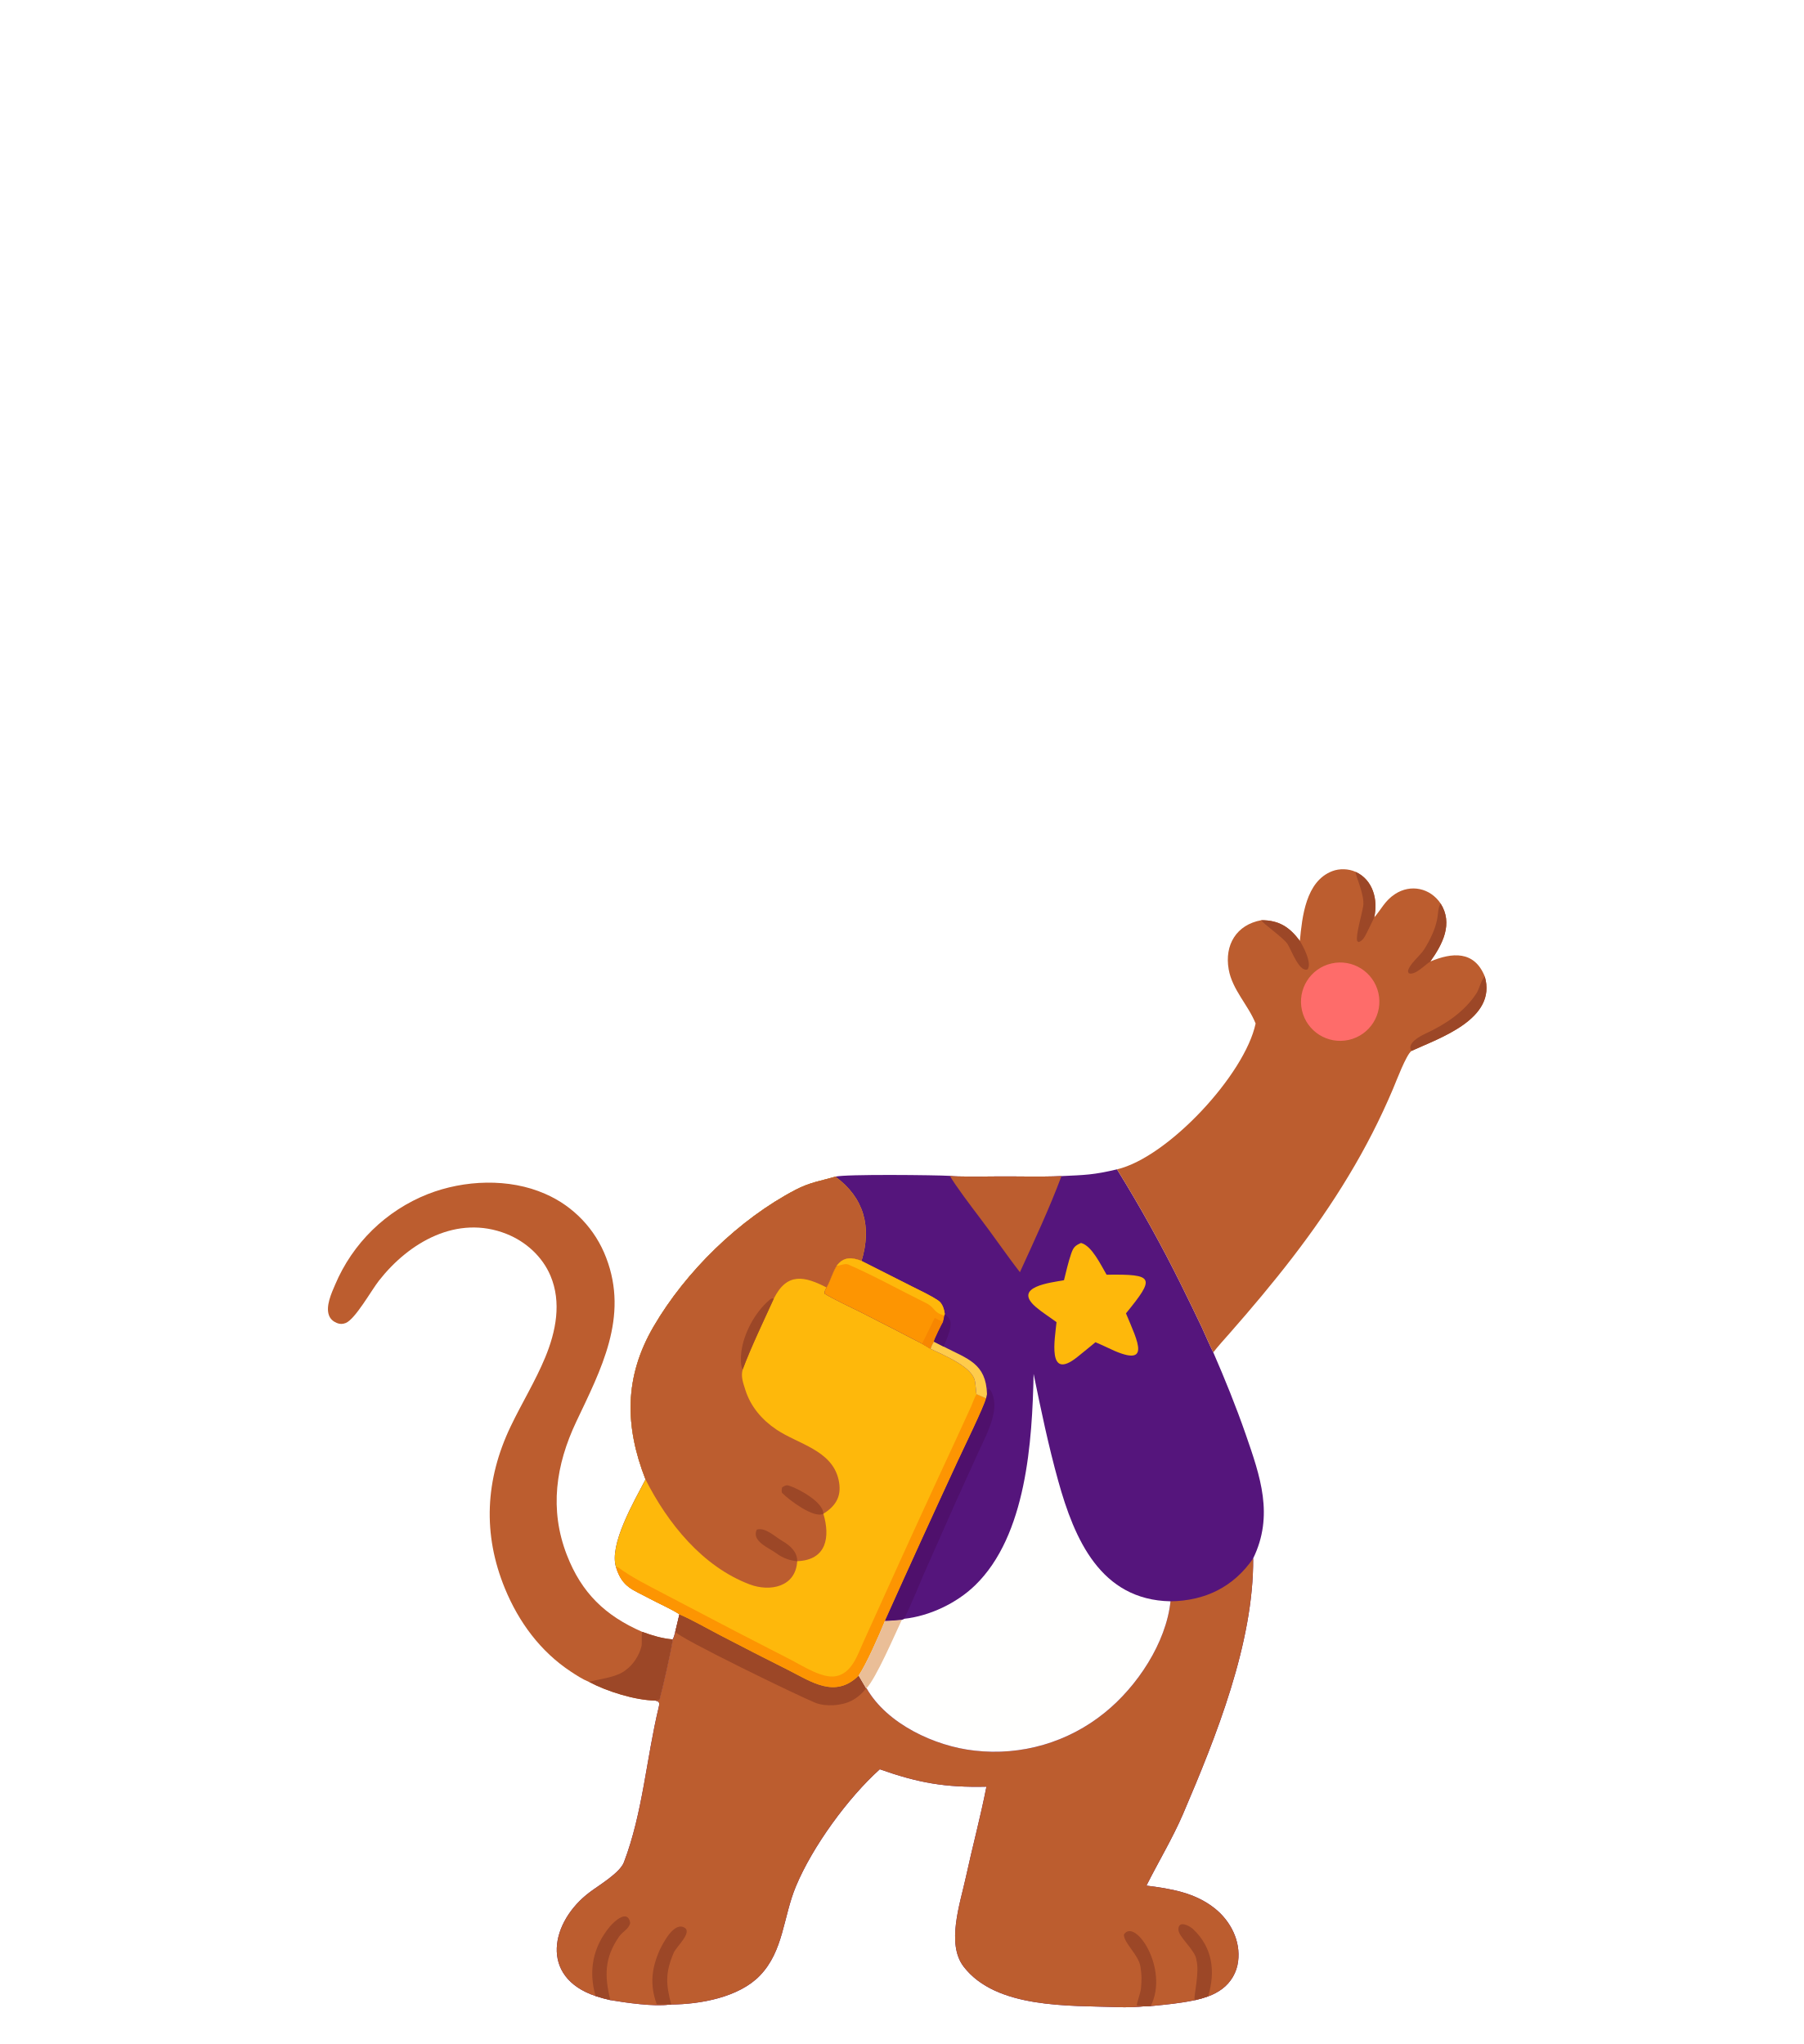
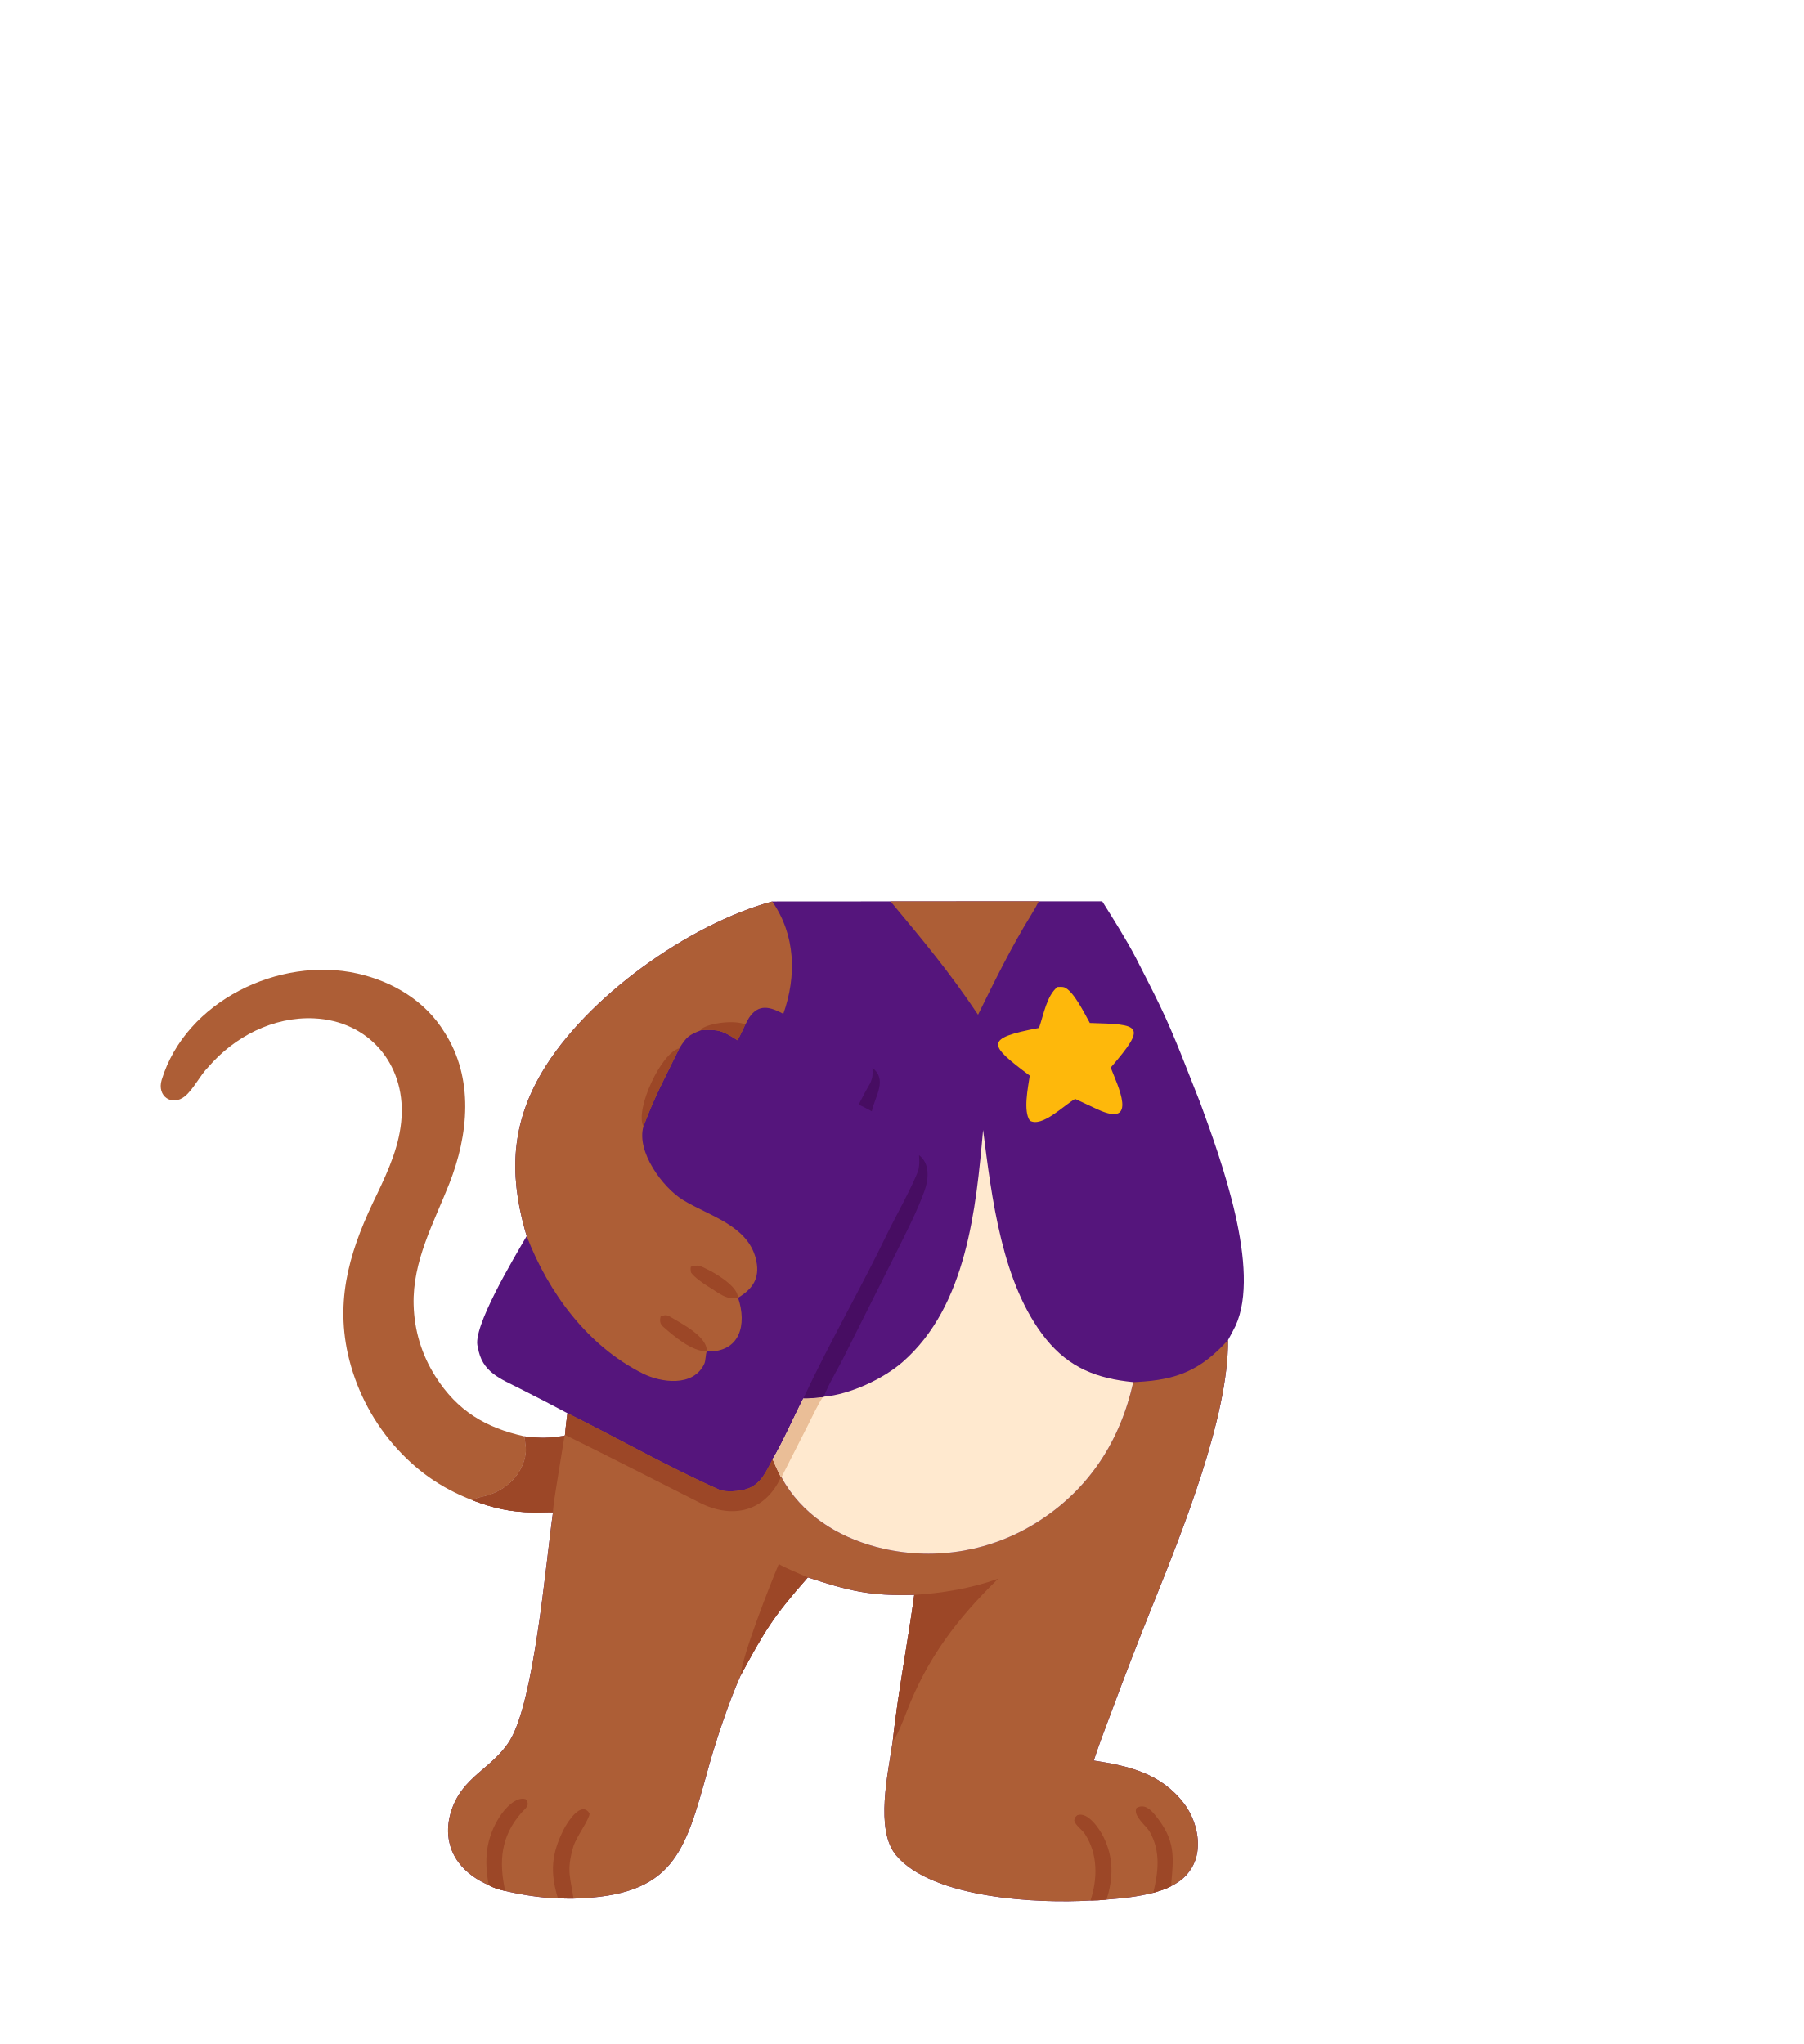
<svg xmlns="http://www.w3.org/2000/svg" width="1178" height="1335" viewBox="0 0 1178 1335" fill="none">
-   <path d="M693.142 768.135C708.46 767.426 713.954 767.401 729.4 763.736C744.617 788.296 758.65 813.568 771.452 839.466C775.938 848.535 780.361 857.642 784.708 866.78C787.075 871.85 789.795 878.457 792.274 883.275C799.861 900.728 807.158 918.711 813.396 936.689C823.012 964.389 831.932 989.792 818.311 1017.84C818.707 1073.04 794.073 1134.38 772.501 1184.8C765.83 1200.38 756.262 1216.31 748.627 1231.55C764.582 1233.59 780.334 1236.09 793.355 1246.53C803.609 1254.76 810.248 1267.77 808.481 1281.1C807.592 1288.25 803.823 1294.73 798.051 1299.04C795.534 1300.94 791.921 1302.89 788.928 1303.88C785.779 1304.96 783.82 1305.57 780.586 1306.31C770.086 1308.52 762.002 1309.2 751.39 1310.25L747.695 1310.33C743.064 1310.97 734.969 1311.12 729.807 1310.92C698.405 1309.8 650.473 1312.08 629.258 1284.49C617.776 1269.55 626.997 1243.09 630.611 1226.41C634.904 1206.61 640.24 1186.85 644.139 1166.94C617.081 1167.56 599.749 1164.46 574.487 1155.57C553.701 1174.3 530.578 1205.98 519.701 1232.1C511.358 1252.13 511.726 1274.21 496.218 1290.32C482.579 1304.49 457.381 1309.07 438.318 1309.21L437.028 1309.26C427.428 1310.75 408.165 1307.98 398.572 1306.33C395.051 1305.56 392.357 1304.75 388.904 1303.68C352.016 1291.29 359.482 1254.98 385.214 1235.76C391.484 1231.07 404.776 1223.21 407.412 1216.31C419.701 1184.16 422.096 1148.35 430.154 1114.96C430.916 1111.81 430.309 1111.32 427.878 1110.7C429.292 1110.53 429.712 1110.65 430.772 1109.73C431.969 1105.88 439.333 1073.86 439.225 1070.73C440.177 1069.28 440.467 1067.48 440.943 1065.73L443.658 1054.37C438.394 1050.85 430.078 1047.29 424.354 1044.18C413.204 1038.13 406.447 1036.93 402.338 1023.8C397.377 1009.07 414.224 980.327 421.51 966.247C407.956 931.539 407.501 899.454 426.845 866.315C447.774 830.461 482.649 796.339 519.564 777.056C528.761 772.252 536.01 771.26 545.508 768.523C551.489 766.763 611.652 767.453 620.292 767.995C624.813 768.67 642.117 768.459 647.605 768.379C662.312 768.161 678.579 768.794 693.142 768.135Z" fill="#55157C" />
-   <path d="M764.347 1045.86C786.914 1045.57 805.531 1036.48 818.311 1017.84C818.707 1073.04 794.073 1134.39 772.501 1184.8C765.83 1200.38 756.262 1216.31 748.627 1231.55C764.582 1233.59 780.334 1236.09 793.355 1246.53C803.609 1254.76 810.248 1267.77 808.481 1281.1C807.592 1288.25 803.823 1294.73 798.051 1299.04C795.534 1300.94 791.921 1302.89 788.928 1303.88C785.779 1304.96 783.82 1305.57 780.586 1306.31C770.086 1308.52 762.002 1309.2 751.39 1310.25L747.695 1310.33C743.064 1310.97 734.969 1311.12 729.807 1310.92C698.405 1309.8 650.473 1312.08 629.258 1284.49C617.776 1269.55 626.997 1243.09 630.611 1226.42C634.904 1206.61 640.24 1186.85 644.139 1166.94C617.081 1167.56 599.749 1164.46 574.487 1155.58C553.701 1174.3 530.578 1205.98 519.701 1232.1C511.358 1252.13 511.726 1274.21 496.218 1290.32C482.579 1304.49 457.381 1309.07 438.318 1309.22L437.028 1309.26C427.428 1310.75 408.165 1307.98 398.572 1306.33C395.051 1305.56 392.357 1304.76 388.904 1303.68C352.016 1291.29 359.482 1254.98 385.214 1235.76C391.484 1231.07 404.776 1223.21 407.412 1216.31C419.701 1184.16 422.096 1148.35 430.154 1114.96C430.916 1111.81 430.309 1111.32 427.878 1110.7C429.292 1110.53 429.712 1110.65 430.772 1109.73C431.969 1105.88 439.333 1073.86 439.225 1070.74C440.177 1069.28 440.467 1067.49 440.943 1065.73L443.658 1054.37L444.097 1054.56C451.033 1057.5 463.121 1064.28 470.118 1067.94C484.849 1075.63 499.644 1083.19 514.501 1090.63C530.019 1098.46 545.34 1109.52 560.707 1094.37L565.582 1102.63L565.871 1102.64C579.099 1125.97 610.629 1140.58 636.351 1143.37C666.914 1146.91 697.613 1137.95 721.471 1118.52C742.566 1101.49 761.455 1073.03 764.347 1045.86Z" fill="#BC5D2F" />
-   <path d="M443.658 1054.37L444.097 1054.56C451.033 1057.5 463.121 1064.28 470.118 1067.94C484.849 1075.63 499.644 1083.19 514.501 1090.63C530.02 1098.46 545.34 1109.52 560.707 1094.37L565.582 1102.63C563.088 1106.02 559.857 1108.79 556.132 1110.76C549.372 1114.24 539.019 1114.78 532.352 1112.12C522.405 1108.16 442.926 1069.66 440.943 1065.73L443.658 1054.37Z" fill="#9C4727" />
-   <path d="M388.904 1303.68C384.156 1287.17 387.137 1271.71 398.176 1258.37C401.064 1254.89 409.97 1246.64 411.523 1255.92C410.568 1260.05 406.644 1261.49 404.429 1264.63C394.537 1278.64 394.691 1290.76 398.572 1306.33C395.051 1305.56 392.357 1304.75 388.904 1303.68Z" fill="#9C4727" />
-   <path d="M428.864 1309.06C424.259 1296.54 425.395 1285.68 430.837 1273.48C433.164 1268.77 440.218 1254.89 447.071 1259.08C452.123 1262.16 441.588 1271.55 439.952 1275.37C434.353 1288.43 434.798 1295.92 438.318 1309.21L437.028 1309.26C434.19 1309.12 431.713 1309.02 428.864 1309.06Z" fill="#9C4727" />
-   <path d="M747.695 1310.33L742.379 1309.96C742.025 1308.6 744.809 1301.95 745.072 1298.51C745.527 1292.45 745.607 1290.49 744.713 1284.54C743.54 1276.69 733.817 1269.13 733.898 1263.52C741.11 1252.2 763.704 1286.02 751.39 1310.25L747.695 1310.33Z" fill="#9C4727" />
-   <path d="M780.586 1306.31L780.072 1305.96C779.413 1303.96 783.397 1287.98 781.282 1280.31C780.795 1273.78 769.39 1265.12 769.481 1260.08C769.594 1253.91 776.79 1257.83 779.028 1259.93C791.915 1272.03 793.741 1287.63 788.928 1303.88C785.78 1304.96 783.82 1305.57 780.586 1306.31Z" fill="#9C4727" />
-   <path d="M421.51 966.247C407.956 931.539 407.501 899.454 426.845 866.315C447.774 830.461 482.649 796.339 519.564 777.056C528.761 772.252 536.01 771.26 545.508 768.522C564.255 782.295 569.337 801.277 562.568 823.555C556.238 821.108 550.835 820.717 546.336 826.794C543.535 831.162 542.216 836.816 539.727 840.885C539.047 842.309 538.201 843.508 538.496 844.959C544.118 848.487 555.873 853.937 562.439 857.235C575.7 863.948 588.918 870.747 602.091 877.627L607.635 880.952C615.74 884.833 632.972 891.878 636.224 900.573C637.248 903.309 637.247 909.84 637.709 910.622L643.903 913.309C642.774 918.47 628.904 946.818 625.582 954.067C609.484 988.839 593.587 1023.7 577.892 1058.66C574.308 1067.5 565.776 1086.96 560.707 1094.37C545.34 1109.52 530.019 1098.46 514.501 1090.63C499.644 1083.19 484.849 1075.63 470.118 1067.94C463.121 1064.28 451.033 1057.49 444.097 1054.56L443.658 1054.37C438.394 1050.85 430.078 1047.29 424.354 1044.18C413.204 1038.13 406.447 1036.93 402.338 1023.8C397.377 1009.07 414.224 980.327 421.51 966.247Z" fill="#FEB80B" />
-   <path d="M421.511 966.247C407.956 931.539 407.502 899.454 426.845 866.315C447.774 830.461 482.649 796.339 519.565 777.056C528.761 772.252 536.01 771.26 545.508 768.522C564.255 782.295 569.337 801.277 562.568 823.555C556.238 821.108 550.835 820.717 546.336 826.794C543.536 831.162 542.216 836.816 539.727 840.885C525.582 833.625 513.948 830.707 505.31 848.144C498.809 862.449 490.372 879.95 484.982 894.448C483.654 898.94 485.278 903.287 486.63 907.527C490.049 918.609 497.527 927.347 507.07 933.739C521.236 943.226 543.189 947.145 547.564 966.364C549.882 976.552 546.321 983.266 537.661 988.678C542.169 1003.74 539.906 1018.95 520.564 1019.65C519.627 1036.65 502.668 1039.8 489.494 1034.8C458.699 1023.13 436.014 994.937 421.511 966.247Z" fill="#BC5D2F" />
-   <path d="M484.982 894.449C483.432 892.072 483.71 886.081 484.076 883.099C485.568 870.957 492.876 857.337 502.136 849.328C503.658 848.016 503.841 847.931 505.31 848.145C498.809 862.45 490.372 879.951 484.982 894.449Z" fill="#9C4727" />
-   <path d="M494.158 999.059C499.657 997.26 506.098 1003.7 510.944 1006.52C515.936 1009.43 520.692 1013.55 520.564 1019.65C515.991 1019.36 510.964 1017.5 507.336 1014.77C502.265 1010.96 490.553 1006.69 494.158 999.059Z" fill="#9C4727" />
-   <path d="M510.715 971.408C512.432 970.439 513.26 969.684 515.435 970.396C521.785 972.473 537.605 981.066 537.661 988.679C531.568 992.009 515.245 979.695 510.789 975.139C510.127 974.459 510.538 972.323 510.715 971.408Z" fill="#9C4727" />
-   <path d="M637.709 910.621L643.903 913.309C642.774 918.47 628.904 946.817 625.582 954.066C609.484 988.839 593.587 1023.7 577.892 1058.66C574.308 1067.49 565.776 1086.96 560.707 1094.37C545.34 1109.52 530.019 1098.46 514.501 1090.63C499.644 1083.19 484.849 1075.63 470.118 1067.94C463.121 1064.28 451.033 1057.49 444.097 1054.56L443.658 1054.37C438.394 1050.85 430.078 1047.28 424.354 1044.18C413.204 1038.12 406.447 1036.93 402.338 1023.8L403.414 1023.5C412.504 1030.28 422.609 1035.18 432.614 1040.49L480.254 1065.43L516.398 1084.05C524.433 1088.18 536.826 1096.36 545.763 1094.79C556.283 1092.95 560.054 1080.7 563.913 1072.16L575.879 1045.75C591.422 1011.28 607.171 976.894 623.127 942.604L634.136 918.593C635.116 916.419 636.462 912.291 637.709 910.621Z" fill="#FD9502" />
-   <path d="M590.339 1057.3C607.002 1055.49 624.616 1047.14 636.637 1035.51C670.361 1002.89 674.023 941.144 674.944 897.34C679.725 920.752 684.64 944.313 691.043 967.339C701.596 1005.26 718.633 1045 764.347 1045.86C761.456 1073.03 742.566 1101.49 721.471 1118.52C697.613 1137.95 666.914 1146.91 636.351 1143.37C610.629 1140.58 579.099 1125.97 565.871 1102.64L565.582 1102.63L560.707 1094.37C565.777 1086.96 574.308 1067.5 577.892 1058.66C581.36 1058.6 585.395 1058.19 588.905 1057.9L590.339 1057.3Z" fill="#FFFFFE" />
-   <path d="M577.892 1058.66C581.36 1058.6 585.395 1058.19 588.905 1057.9C583.956 1068.43 572.319 1095.57 565.871 1102.64L565.582 1102.63L560.707 1094.37C565.777 1086.96 574.308 1067.5 577.892 1058.66Z" fill="#EABE97" />
-   <path d="M620.292 767.995C624.813 768.67 642.117 768.459 647.605 768.378C662.313 768.161 678.579 768.794 693.142 768.135C685.298 789.193 675.356 810.411 666 830.911C657.036 819.373 648.219 806.355 639.257 794.637C635.083 789.179 623.215 773.429 620.292 767.995Z" fill="#BC5D2F" />
-   <path d="M546.336 826.793C550.835 820.717 556.238 821.108 562.568 823.554L595.111 840.001C600.909 842.929 607.244 845.826 612.648 849.407C615.47 851.281 616.513 855.088 616.977 858.294L616.735 859.215C616.467 860.538 616.197 862.058 615.86 863.343C614.712 865.361 610.247 874.238 609.823 876.251C608.726 878.178 608.35 878.863 607.635 880.951L602.091 877.627C588.918 870.747 575.7 863.948 562.439 857.234C555.873 853.937 544.118 848.487 538.496 844.958C538.201 843.508 539.047 842.308 539.727 840.884C542.216 836.815 543.535 831.162 546.336 826.793Z" fill="#FD9502" />
-   <path d="M546.336 826.793C550.835 820.717 556.238 821.108 562.568 823.554L595.111 840.001C600.909 842.929 607.244 845.826 612.648 849.407C615.47 851.281 616.513 855.088 616.977 858.294L616.735 859.215C609.114 857.256 610.921 854.103 604.667 851.035C587.766 842.742 571.196 833.4 553.942 825.91C551.829 824.995 548.758 826.536 546.336 826.793Z" fill="#FEB80B" />
-   <path d="M610.374 860.741C612.393 861.876 613.717 862.449 615.86 863.343C614.712 865.361 610.247 874.238 609.823 876.251C608.726 878.178 608.35 878.863 607.635 880.951L602.091 877.627C604.905 872.027 607.666 866.395 610.374 860.741Z" fill="#F78601" />
-   <path d="M644.506 910.557L644.987 907.549L645.755 907.019C647.343 907.939 648.255 911.028 648.715 912.736C651.673 923.743 643.279 938.777 638.759 948.74L623.504 982.334L603.459 1027.59C599.713 1036.2 594.595 1049.07 590.339 1057.3L588.905 1057.9C585.395 1058.19 581.36 1058.6 577.892 1058.66C593.587 1023.7 609.484 988.839 625.582 954.067C628.904 946.818 642.774 918.47 643.903 913.309L644.506 910.557Z" fill="#4F106C" />
-   <path d="M609.823 876.251L616.146 879.485C631.797 887.542 643.923 890.385 644.506 910.557L643.903 913.309L637.709 910.622C637.247 909.84 637.248 903.309 636.224 900.573C632.973 891.878 615.74 884.833 607.635 880.952C608.35 878.864 608.726 878.178 609.823 876.251Z" fill="#FECB4B" />
-   <path d="M616.977 858.295C619.989 860.849 621.235 862.476 620.601 866.829C620.013 870.871 617.745 875.668 616.146 879.485L609.823 876.251C610.247 874.238 614.712 865.362 615.86 863.343C616.197 862.059 616.467 860.538 616.735 859.216L616.977 858.295Z" fill="#4F106C" />
-   <path d="M705.896 811.817C713.006 813.633 718.842 826.21 722.601 832.549C753.778 832.126 754.447 834.262 735.258 857.797C742.941 876.422 752.985 894.823 722.67 879.934C720.373 878.81 717.696 877.707 715.346 876.647C711.373 879.897 707.427 883.168 703.417 886.364C683.483 902.27 688.907 874.211 689.903 863.541C685.684 860.415 680.255 856.983 676.346 853.6C660.959 840.285 686.278 837.764 694.775 836.141C696.167 830.6 697.629 824.133 699.481 818.79C700.948 814.555 702.073 813.533 705.896 811.817Z" fill="#FEB80B" />
-   <path d="M848.803 614.545C850.302 598.782 852.658 575.676 869.882 569C874.631 567.16 880.542 567.32 885.206 569.434C896.615 574.643 899.978 587.8 897.349 599.223C902.093 593.765 904.293 588.297 910.927 583.95C921.244 577.193 933.971 580.043 940.707 590.093C949.048 603.238 942.029 616.691 933.987 627.988C948.068 622.084 962.728 620.662 969.56 637.798C977.714 665.624 939.689 678.077 921.662 686.4C918.16 689.083 911.858 705.926 909.61 711.223C901.332 730.776 891.663 749.711 880.676 767.882C858.355 805.082 831.439 838.374 802.88 870.892C799.406 874.854 795.46 879.137 792.274 883.275C789.795 878.457 787.075 871.85 784.709 866.78C780.361 857.642 775.939 848.535 771.452 839.466C758.65 813.568 744.617 788.296 729.4 763.736C762.687 755.917 812.925 701.763 819.912 668.489C815.125 656.449 804.68 646.473 802.329 633.131C799.502 617.133 807.383 603.962 823.66 601.011C835.161 601.009 842.057 605.456 848.803 614.545Z" fill="#BC5D2F" />
-   <path d="M921.662 686.4C918.31 681.408 927.45 676.653 930.887 675.066C943.817 669.095 956.159 660.925 964.088 648.824C966.101 645.752 967.086 640.025 969.56 637.799C977.714 665.624 939.689 678.078 921.662 686.4Z" fill="#9C4727" />
-   <path d="M940.706 590.093C949.048 603.238 942.029 616.69 933.987 627.988C930.485 630.168 923.894 637.381 919.863 635.627L919.392 634.328C920.296 629.543 927.235 624.412 929.987 620.047C932.027 616.811 933.5 614.105 935.085 610.596C936.514 607.504 937.606 604.263 938.34 600.935C939.186 597.193 938.913 592.752 940.706 590.093Z" fill="#9C4727" />
-   <path d="M885.205 569.434C896.615 574.643 899.977 587.799 897.349 599.223C895.775 602.63 894.141 606.005 892.434 609.346C891.084 611.937 889.917 614.458 887.16 615.334L886.228 614.587C885.13 611.12 889.291 597.295 890.163 591.804C891.32 584.573 884.868 571.504 885.205 569.434Z" fill="#9C4727" />
-   <path d="M823.66 601.012C835.16 601.009 842.056 605.456 848.803 614.545C851.158 618.341 856.775 629.003 853.894 633.079C848.497 635.414 843.395 620.674 840.782 616.626C838.03 612.364 824.184 602.909 823.66 601.012Z" fill="#9C4727" />
-   <path d="M869.352 629.295C883.144 626.097 896.915 634.708 900.079 648.51C903.238 662.312 894.591 676.059 880.783 679.186C867.023 682.302 853.332 673.694 850.184 659.941C847.031 646.189 855.603 632.481 869.352 629.295Z" fill="#FE6C6A" />
-   <path d="M384.859 1098.62C384.729 1098.56 384.598 1098.52 384.469 1098.46C380.363 1096.76 376.446 1094.21 372.75 1091.77C352.877 1078.66 338.748 1059.42 329.762 1037.61C315.08 1001.98 316.84 966.445 333.409 931.742C340.666 916.543 349.578 902.12 356.028 886.541C363.016 869.661 366.822 850.666 359.457 833.229C354.143 820.648 343.313 810.881 330.701 805.889C298.488 793.138 267.08 811.357 247.417 836.479C242.433 842.85 231.994 861.593 225.733 864.104C223.747 864.901 221.872 864.901 219.902 864.066C217.596 863.092 215.777 861.561 214.858 859.184C212.534 853.188 216.446 844.59 218.829 839.081C230.235 812.023 252.053 790.692 279.363 779.897C303.073 770.598 332.489 769.329 356.046 779.763C374.422 787.733 388.786 802.807 395.86 821.547C410.683 860.313 392.412 894.486 376.271 928.616C362.951 956.787 358.626 985.863 370.148 1015.59C379.767 1040.42 395.17 1055.24 419.337 1065.8C425.883 1068.19 432.232 1070.14 439.225 1070.73C439.333 1073.86 431.969 1105.88 430.772 1109.73C429.713 1110.65 429.292 1110.53 427.878 1110.7C414.764 1110.5 396.386 1104.74 384.859 1098.62Z" fill="#BC5D2F" />
-   <path d="M419.337 1065.8C425.883 1068.19 432.232 1070.14 439.225 1070.73C439.333 1073.86 431.969 1105.88 430.772 1109.73C429.712 1110.65 429.292 1110.53 427.878 1110.7C414.764 1110.5 396.386 1104.74 384.859 1098.62C387.269 1097.05 402.158 1096.17 408.571 1090.78C413.504 1087.31 417.445 1081.09 418.878 1075.24C419.377 1073.21 418.712 1068.87 419.337 1065.8Z" fill="#9C4727" />
+   <path d="M678.325 588.671L719.766 588.692C727.1 600.379 735.282 613.286 741.664 625.498C746.964 635.968 752.284 646.142 757.382 656.725C767.493 677.728 775.166 698.822 783.758 720.34C797.259 757.222 823.609 829.291 806.803 865.945C805.818 868.083 803.126 873.004 801.874 875.273C802.318 925.094 771.821 1000.66 753.255 1046.9C743.594 1070.88 734.271 1095.01 725.288 1119.25C721.624 1129.22 717.426 1139.83 714.232 1149.88C737.055 1153.41 758.079 1158.14 773.177 1177.97C779.723 1186.56 783.517 1198.87 781.835 1209.69C780.72 1217.16 776.672 1223.89 770.589 1228.36C768.718 1229.73 766.724 1230.93 764.644 1231.96C760.98 1234.01 757.095 1235.01 753.079 1236.25C741.749 1238.98 734.226 1239.71 722.544 1240.66C718.665 1241.11 716.018 1241.19 712.107 1241.25C678.246 1243.38 608.787 1240.05 585.168 1211.76C571.175 1194.99 580.043 1157.6 582.969 1137.06C586.291 1106.31 592.799 1072.63 597.014 1041.65C568.016 1042.51 554.173 1038.99 527.5 1030.24C504.841 1055.95 499.426 1064.98 483.498 1094.56C475.904 1111.58 467.319 1137.36 462.344 1155.38C447.13 1210.45 439.955 1238.27 374.494 1240.03C371.208 1240.11 367.618 1239.93 364.31 1239.84C353.781 1239.69 340.113 1237.44 329.882 1235.03C326.241 1234.26 322.346 1233.12 319.14 1231.23C311.581 1227.98 304.619 1223.23 299.612 1216.63C292.308 1207 290.949 1195.09 294.404 1183.66C301.548 1160.02 321.639 1155.28 332.997 1136.66C348.867 1110.64 356.337 1021.63 361.098 987.744C358.558 987.548 351.983 987.933 348.64 987.861C332.952 987.496 322.957 985.267 308.577 979.896C310.553 978.527 313.761 977.855 316.134 977.308C328.301 974.498 339.049 965.627 342.502 953.404C344.093 947.772 343.289 943.835 342.49 938.131C354.356 939.585 356.986 939.35 368.893 937.779C369.298 932.63 369.862 928.119 370.55 923.008C360.405 917.611 350.2 912.324 339.94 907.155C326.753 900.389 314.596 896.419 312.037 879.823C307.666 867.848 336.482 820.172 343.901 807.33C343.426 805.687 342.962 804.038 342.508 802.389C332.392 765.553 334.233 733.527 354.026 700.1C382.963 651.235 449.999 603.447 504.276 588.772L581.515 588.722L678.325 588.671Z" fill="#55157C" />
+   <path d="M801.874 875.272C802.318 925.094 771.821 1000.66 753.255 1046.9C743.594 1070.88 734.271 1095.01 725.288 1119.25C721.624 1129.22 717.426 1139.83 714.232 1149.88C737.055 1153.41 758.079 1158.14 773.177 1177.97C779.723 1186.56 783.517 1198.87 781.835 1209.69C780.72 1217.16 776.672 1223.88 770.589 1228.36C768.718 1229.73 766.724 1230.93 764.644 1231.95C760.98 1234.01 757.095 1235.01 753.079 1236.25C741.749 1238.98 734.226 1239.71 722.544 1240.66C718.665 1241.11 716.018 1241.19 712.107 1241.25C678.246 1243.38 608.787 1240.05 585.168 1211.76C571.175 1194.99 580.043 1157.6 582.969 1137.06C586.291 1106.31 592.799 1072.63 597.014 1041.65C568.016 1042.51 554.173 1038.99 527.5 1030.24C504.841 1055.95 499.426 1064.98 483.498 1094.56C475.904 1111.58 467.319 1137.36 462.344 1155.37C447.13 1210.45 439.955 1238.27 374.494 1240.03C371.208 1240.11 367.618 1239.93 364.31 1239.84C353.781 1239.69 340.113 1237.44 329.882 1235.03C326.241 1234.26 322.346 1233.12 319.14 1231.23C311.581 1227.98 304.619 1223.23 299.612 1216.63C292.308 1207 290.949 1195.09 294.404 1183.66C301.548 1160.02 321.639 1155.28 332.997 1136.66C348.867 1110.64 356.337 1021.63 361.098 987.744C358.558 987.548 351.983 987.933 348.64 987.861C332.952 987.496 322.957 985.267 308.577 979.895C310.553 978.526 313.761 977.855 316.134 977.307C328.301 974.498 339.049 965.626 342.502 953.404C344.093 947.772 343.289 943.835 342.49 938.131C354.356 939.585 356.986 939.35 368.893 937.779C369.298 932.629 369.862 928.118 370.55 923.008C403.182 939.167 436.499 958.28 469.852 973.031C473.918 974.83 483.199 973.963 487.292 972.608C496.881 969.648 500.133 961.311 504.531 953.032C506.331 957.263 507.785 960.692 509.959 964.727L510.313 964.785C511.109 966.337 511.968 967.856 512.889 969.335C527.148 992.124 551.184 1005.7 576.947 1011.5C611.653 1019.35 648.055 1012.94 677.992 993.715C711.35 972.471 731.599 940.771 740.015 902.709C740.836 902.683 741.658 902.644 742.479 902.598C768.731 901.255 784.123 894.867 801.874 875.272Z" fill="#AD5E36" />
+   <path d="M370.55 923.008C403.182 939.167 436.499 958.28 469.852 973.031C473.918 974.83 483.199 973.963 487.292 972.608C496.881 969.648 500.133 961.311 504.531 953.032C506.331 957.263 507.785 960.692 509.959 964.727C499.684 987.339 478.413 992.32 456.996 981.518C427.57 966.682 398.324 951.566 368.733 937.049L363.59 968.944C362.905 973.259 361.159 983.656 361.098 987.744C358.558 987.548 351.983 987.933 348.64 987.861C332.952 987.496 322.957 985.267 308.577 979.895C310.553 978.526 313.76 977.855 316.134 977.307C328.301 974.498 339.049 965.626 342.502 953.404C344.093 947.772 343.289 943.835 342.489 938.131C354.356 939.585 356.986 939.35 368.892 937.779C369.298 932.629 369.862 928.118 370.55 923.008Z" fill="#9C4727" />
+   <path d="M597.014 1041.65C614.838 1040.65 635.069 1037.26 651.864 1031.03C625.123 1057.11 605.6 1082.71 592.035 1117.96C590.511 1121.93 585.766 1134.46 582.969 1137.06C586.291 1106.31 592.799 1072.63 597.014 1041.65Z" fill="#9C4727" />
+   <path d="M508.532 1021.53C513.084 1024.21 522.272 1027.96 527.499 1030.24C504.841 1055.95 499.426 1064.98 483.498 1094.56C484.912 1080.54 502.577 1035.8 508.532 1021.53Z" fill="#9C4727" />
+   <path d="M364.31 1239.84C359.139 1222.76 360.007 1210.98 368.106 1194.82C370.395 1190.25 379.638 1175.6 384.971 1184.47C384.886 1188.34 376.231 1199.86 374.414 1205.99C369.659 1222.01 372.588 1226.45 374.494 1240.03C371.208 1240.11 367.618 1239.93 364.31 1239.84Z" fill="#9C4727" />
+   <path d="M319.14 1231.23C316.068 1214.9 317.185 1200.57 326.395 1186.33C329.529 1181.49 336.827 1173.14 343.226 1175.09C346.627 1179.13 343 1181.08 340.559 1183.86C326.886 1199.49 325.719 1215.96 329.882 1235.03C326.241 1234.26 322.346 1233.12 319.14 1231.23Z" fill="#9C4727" />
+   <path d="M712.107 1241.25C716.722 1227.09 717.048 1211.11 708.462 1197.85C706.533 1194.86 702.204 1192.26 701.48 1188.97C702.074 1186.44 701.513 1187.57 703.436 1185.58C710.223 1182.96 717.941 1194.43 720.529 1199.67C727.166 1213.1 727.146 1226.57 722.544 1240.66C718.665 1241.11 716.018 1241.19 712.107 1241.25Z" fill="#9C4727" />
+   <path d="M753.079 1236.25C756.378 1222.71 758.014 1209.21 750.811 1196.49C748.359 1192.17 739.604 1186.02 742.134 1180.82C747.16 1177.96 751.117 1181.59 754.266 1185.44C767.799 1201.99 766.476 1212.64 764.644 1231.96C760.98 1234.01 757.095 1235.01 753.079 1236.25Z" fill="#9C4727" />
+   <path d="M504.276 588.771C519.476 610.749 520.275 637.354 511.514 662.161C502.979 657.677 495.436 655.219 489.087 664.788C488.255 666.248 487.452 667.637 486.678 669.136C485.459 671.691 482.952 677.278 481.541 679.396C471.922 673.262 469.217 672.063 457.742 672.891C449.608 676.046 448.29 677.278 443.617 684.644C434.457 703.43 427.471 715.985 420.139 735.795C415.513 752.137 432.597 775.486 445.964 783.719C463.038 794.227 487.738 800.094 493.49 821.801C496.343 833.052 492.995 840.366 483.574 846.571L481.975 847.621C487.849 865.051 483.388 883.336 461.504 882.717C460.633 884.985 460.885 888.707 459.859 890.858C452.567 906.17 431.47 902.963 419.801 897.129C383.617 879.034 358.162 844.309 343.901 807.329C343.426 805.687 342.962 804.038 342.508 802.388C332.392 765.552 334.233 733.526 354.026 700.099C382.963 651.234 449.999 603.447 504.276 588.771Z" fill="#AD5E36" />
+   <path d="M431.404 859.797C433.729 858.989 435.134 858.506 437.389 859.875C444.456 864.171 462.246 872.958 461.504 882.716C451.543 882.482 440.307 872.919 433.028 866.505C430.86 864.595 430.729 862.456 431.404 859.797Z" fill="#9C4727" />
+   <path d="M451.103 827.348C455.851 825.731 457.4 826.878 462.072 829.14C467.758 831.885 479.083 838.886 481.33 845.026C481.634 845.867 481.851 846.741 481.975 847.621C474.129 849.211 469.549 844.531 462.893 840.535C459.527 838.508 453.218 834.121 451.201 831.057C450.964 829.343 450.843 829.101 451.103 827.348Z" fill="#9C4727" />
+   <path d="M420.138 735.795C414.462 724.563 431.826 687.479 443.616 684.644C434.457 703.43 427.47 715.985 420.138 735.795Z" fill="#9C4727" />
+   <path d="M457.742 672.891L458.073 671.946C463.868 667.846 480.42 666.131 486.678 669.136C485.459 671.692 482.952 677.278 481.541 679.396C471.923 673.262 469.217 672.063 457.742 672.891Z" fill="#9C4727" />
+   <path d="M537.993 912.207C554.923 910.773 576.798 900.624 589.475 889.516C631.357 852.836 637.374 789.059 641.953 738.012C647.603 781.999 654.145 838.802 683.005 874.543C698.332 893.525 716.507 900.408 740.015 902.709C731.599 940.771 711.35 972.471 677.992 993.715C648.054 1012.94 611.652 1019.35 576.947 1011.5C551.184 1005.7 527.147 992.125 512.889 969.336C511.968 967.856 511.109 966.337 510.313 964.786L509.959 964.727C507.785 960.692 506.331 957.263 504.531 953.033C510.631 943.059 518.794 924.579 524.619 913.302C528.818 913.38 533.086 912.878 537.276 912.481L537.993 912.207Z" fill="#FFE9CF" />
+   <path d="M524.619 913.302C528.818 913.38 533.086 912.878 537.276 912.48C534.247 916.972 530.064 925.928 527.413 931.15L510.313 964.785L509.959 964.727C507.785 960.692 506.331 957.263 504.531 953.032C510.631 943.059 518.794 924.579 524.619 913.302Z" fill="#EABE97" />
+   <path d="M581.515 588.722L678.324 588.671C676.858 591.619 675.078 594.719 673.337 597.527C660.28 618.613 649.639 640.527 638.656 662.748C619.68 634.461 603.084 614.629 581.515 588.722Z" fill="#AD5E36" />
+   <path d="M600.131 754.478C607.288 759.855 606.479 770.07 603.741 777.644C598.538 792.044 591.334 805.733 584.566 819.448L550.278 887.808C546.823 894.587 540.234 905.61 537.993 912.207L537.276 912.481C533.086 912.878 528.818 913.38 524.619 913.302C541.142 877.782 562.252 841.344 579.275 805.896C583.83 796.411 596.836 773.036 599.771 763.903C600.498 759.96 600.324 758.467 600.131 754.478Z" fill="#470D62" />
+   <path d="M569.693 697.459C579.643 705.151 571.493 715.835 569.272 725.841C566.271 724.107 563.819 722.92 560.704 721.434C563.172 716.676 565.533 712.048 568.268 707.426C570.013 703.274 569.893 701.794 569.693 697.459Z" fill="#470D62" />
+   <path d="M690.509 644.636C691.558 644.533 694.029 644.511 694.929 644.841C701.011 647.08 708.384 662.344 711.65 668.132C744.565 669.071 749.337 669.384 725.288 697.277C729.682 708.639 743.711 736.916 716.833 724.642C711.892 722.386 706.983 720.059 702.074 717.738C694.714 721.832 680.619 736.518 672.51 731.969C668.025 725.711 671.278 710.379 672.425 702.524C645.532 682.343 642.212 678.21 678.475 671.366C681.532 662.552 683.54 650.236 690.509 644.636Z" fill="#FEB80B" />
+   <path d="M308.577 979.895C287.603 971.767 271.458 960.281 256.783 943.398C242.238 926.411 232.064 906.125 227.149 884.314C218.645 845.835 229.808 813.372 246.397 779.495C253.993 763.499 261.127 747.574 262.227 729.622C264.377 694.539 240.431 666.724 205.021 665.121C178.356 663.915 153.058 677.069 135.92 697.01C130.735 702.153 126.19 711.631 120.674 716.063C112.36 722.751 102.268 716.089 105.588 705.236C121.306 653.87 182.446 624.387 233.4 635.854C256.516 641.056 277.825 653.831 290.27 674.247C309.637 704.33 305.951 741.238 293.362 773.127C283.273 798.686 269.322 823.691 270.097 852.203C270.553 868.943 275.299 884.751 284.323 898.981C298.582 921.47 317.029 932.466 342.49 938.131C343.289 943.835 344.093 947.772 342.502 953.404C339.049 965.626 328.301 974.498 316.134 977.308C313.761 977.855 310.553 978.526 308.577 979.895Z" fill="#AD5E36" />
</svg>
